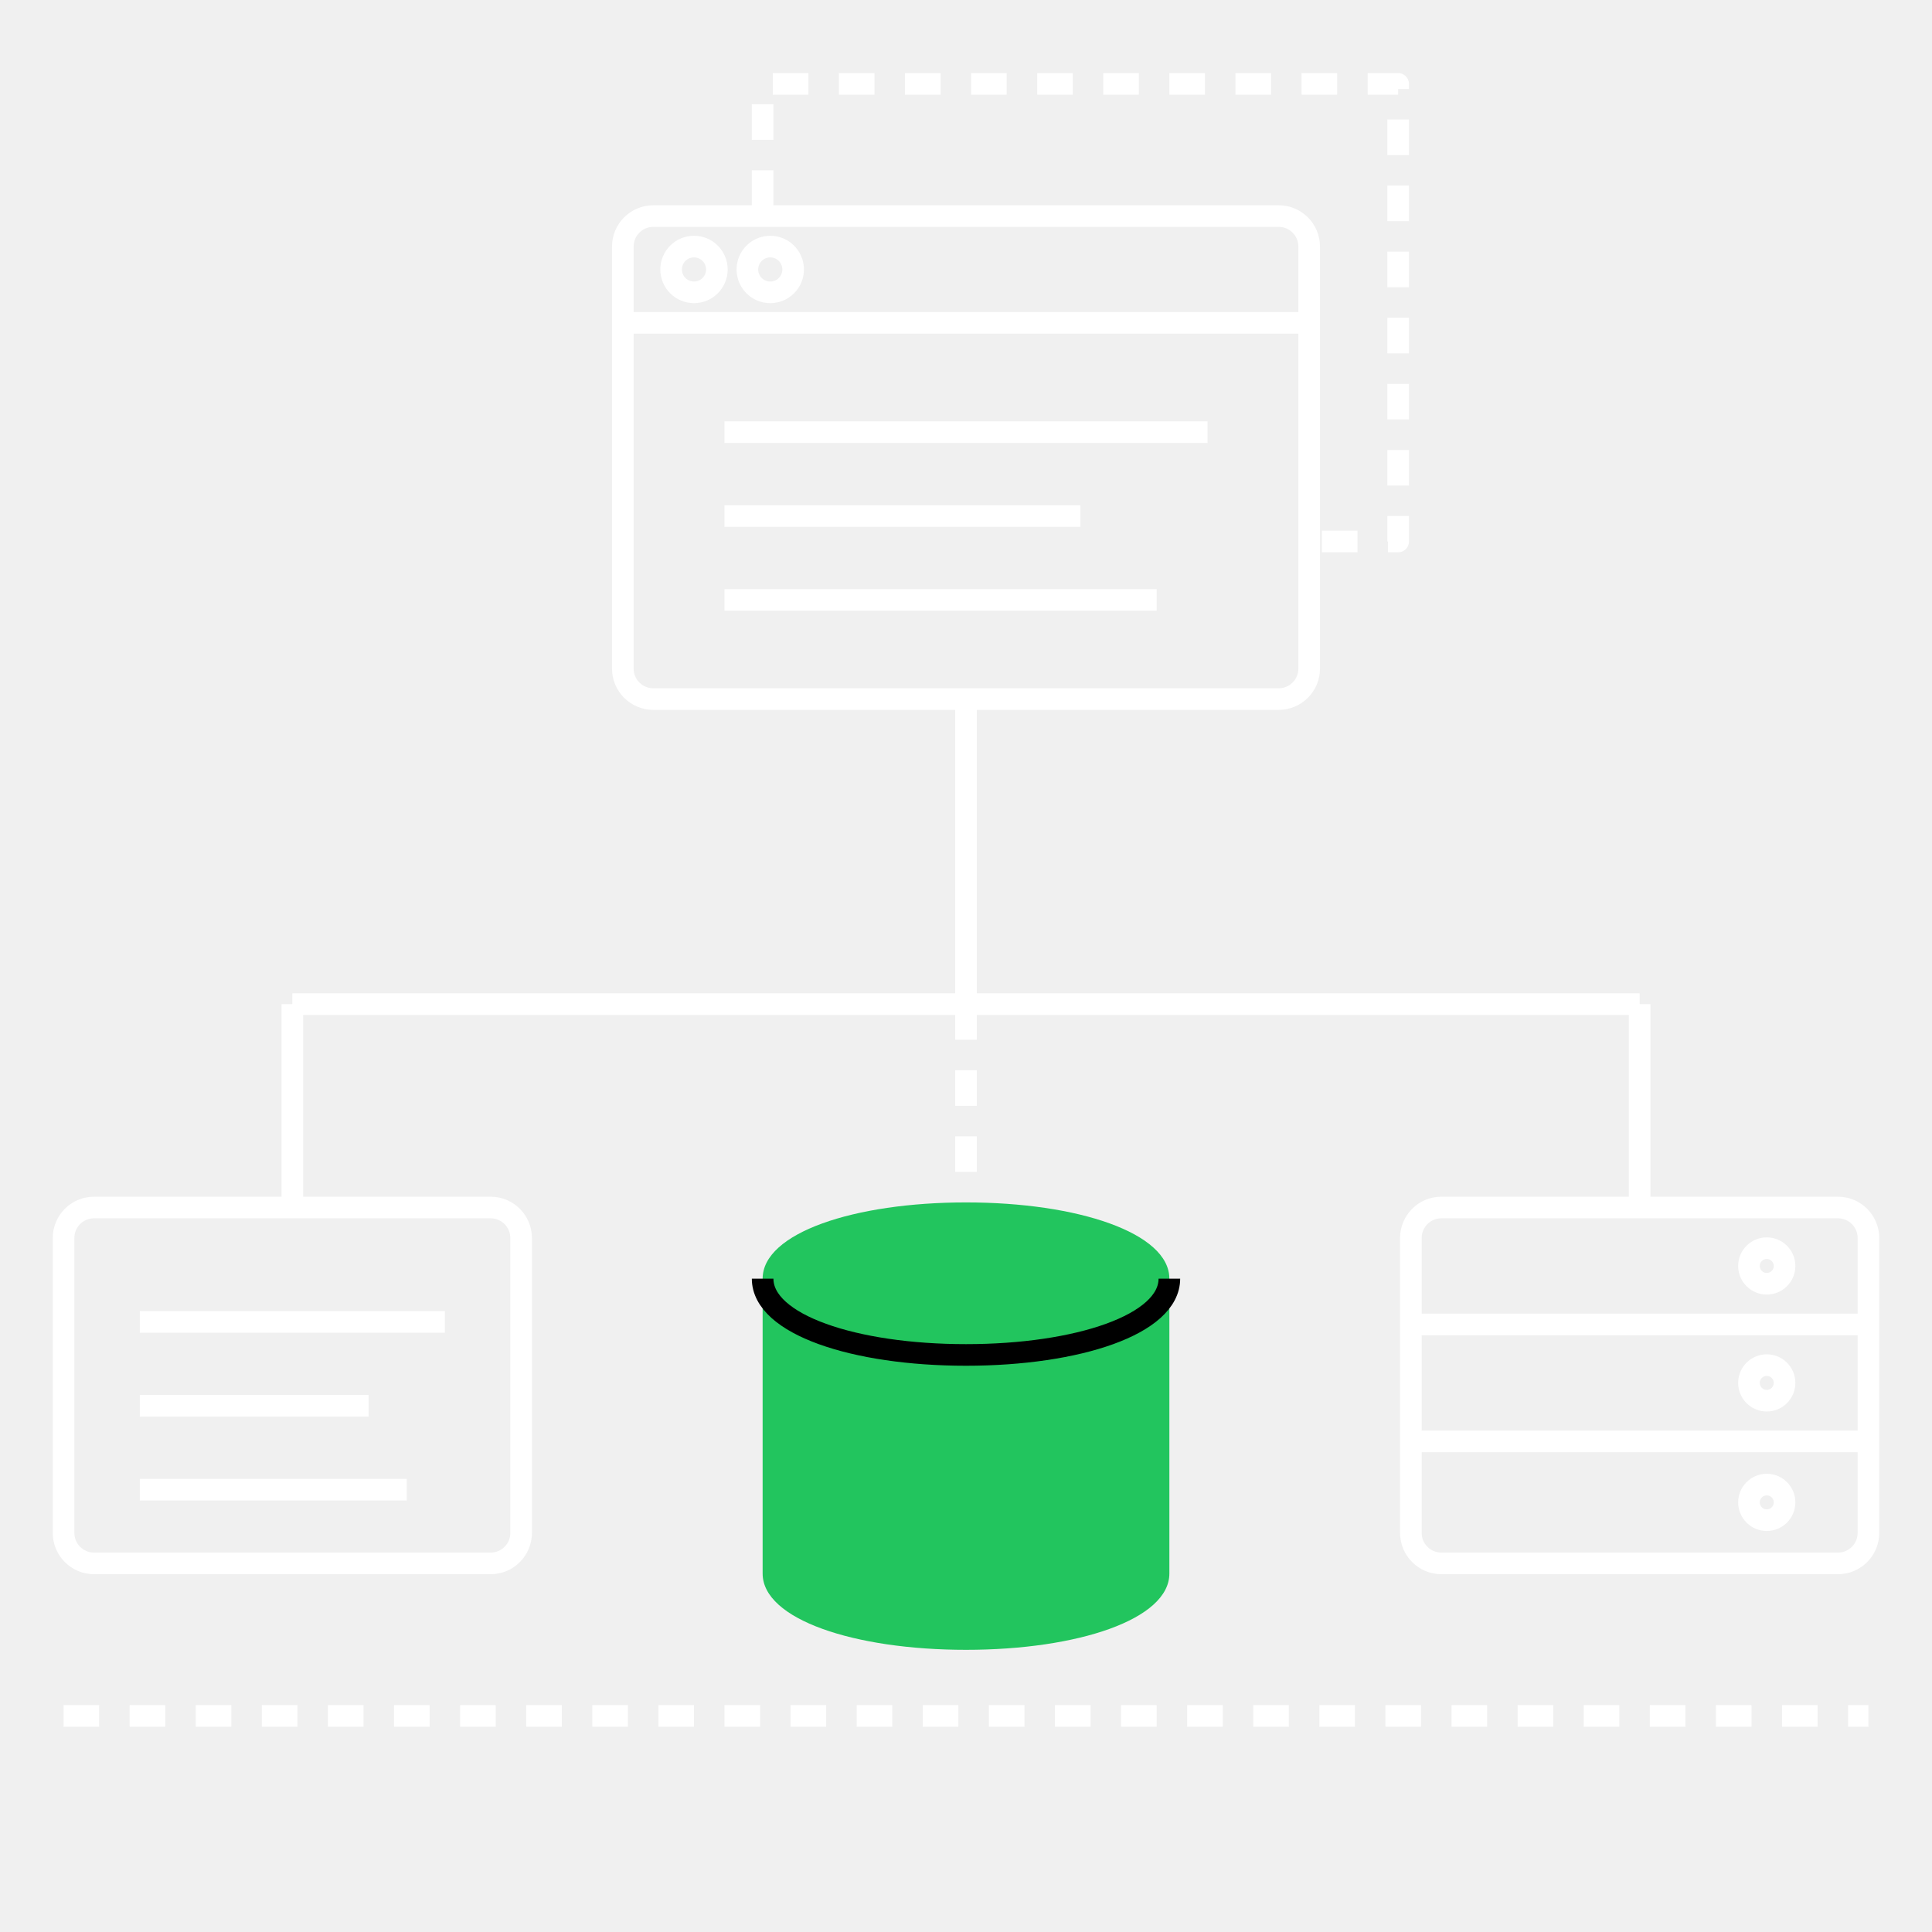
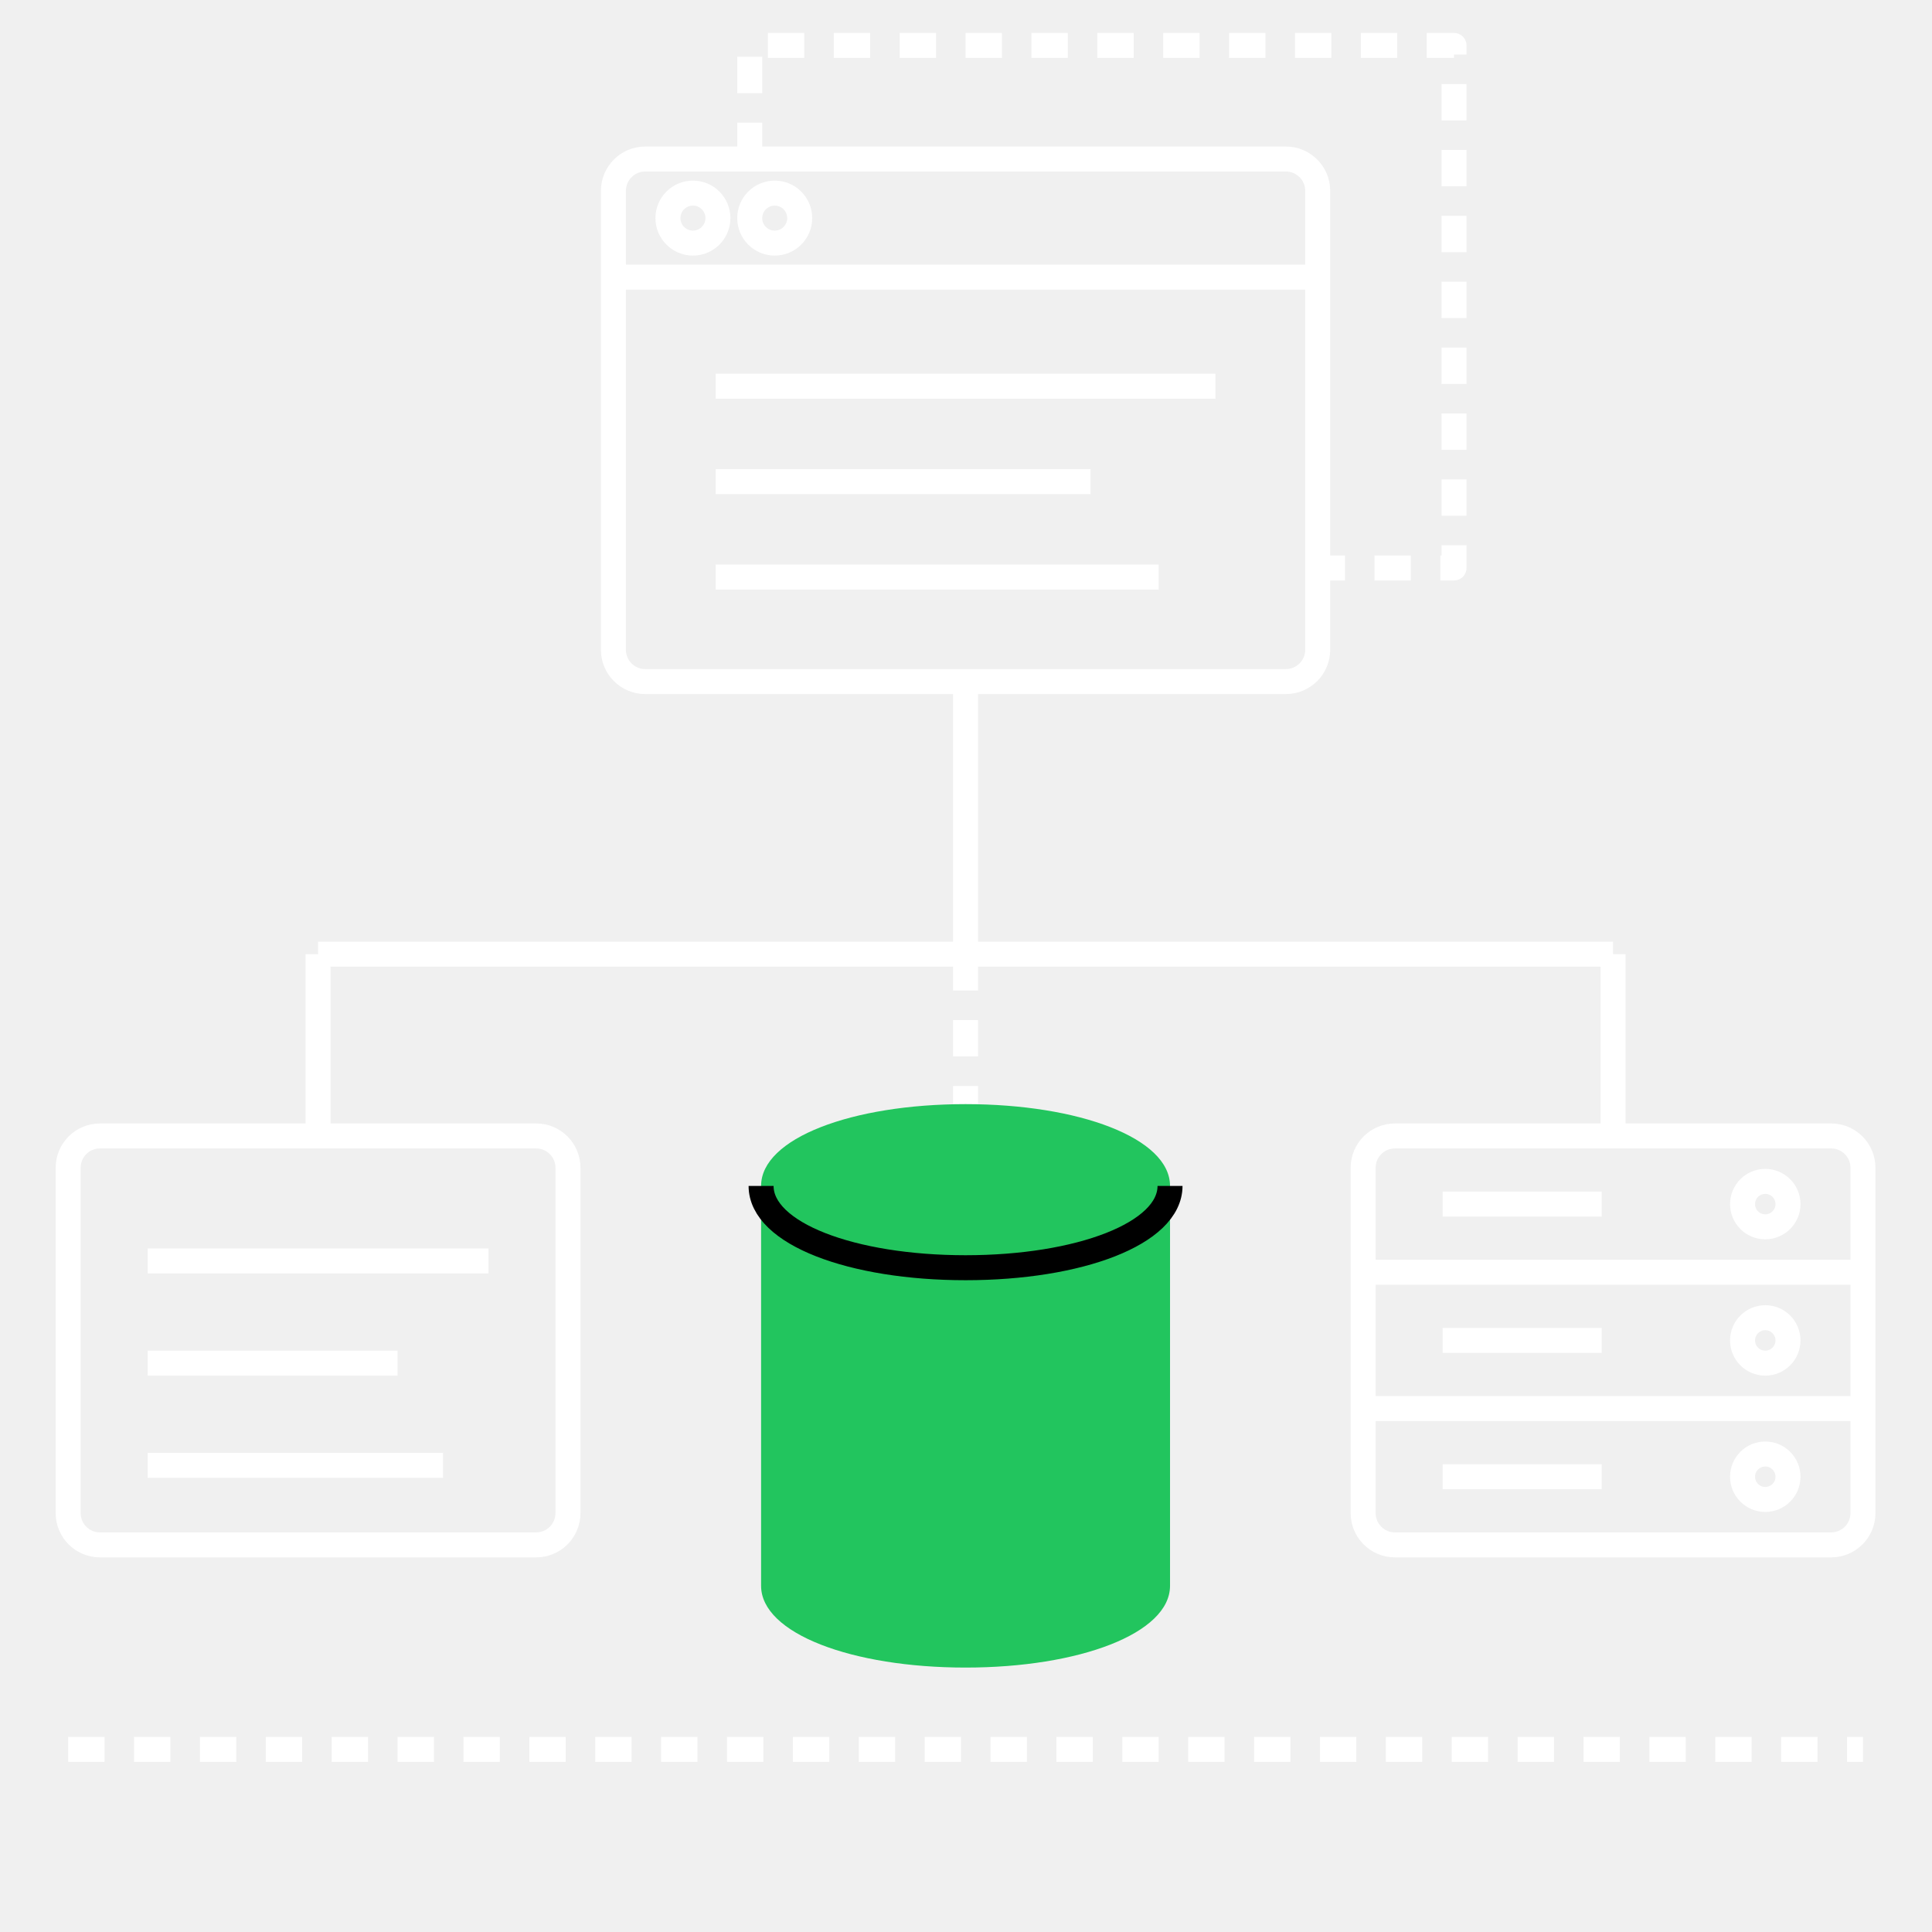
- <svg xmlns="http://www.w3.org/2000/svg" viewBox="45 45 760 760">
-   <g id="ICONS" fill="none" stroke="#fff" stroke-width="8.5" stroke-linejoin="round">
-     <path d="M345,126V78H595V258H564" stroke-dasharray="14 12" />
-     <rect x="290" y="130" width="270" height="190" rx="12" />
-     <line x1="290" y1="172" x2="560" y2="172" />
-     <circle cx="318" cy="151" r="9" />
-     <circle cx="348" cy="151" r="9" />
-     <line x1="330" y1="215" x2="520" y2="215" />
-     <line x1="330" y1="248" x2="470" y2="248" />
-     <line x1="330" y1="281" x2="500" y2="281" />
-     <line x1="425" y1="320" x2="425" y2="440" />
-     <line x1="160" y1="440" x2="690" y2="440" />
-     <line x1="160" y1="440" x2="160" y2="520" />
-     <line x1="690" y1="440" x2="690" y2="520" />
-     <line x1="425" y1="440" x2="425" y2="520" stroke-dasharray="14 12" />
-     <rect x="70" y="520" width="180" height="140" rx="12" />
-     <line x1="100" y1="565" x2="220" y2="565" />
-     <line x1="100" y1="598" x2="190" y2="598" />
-     <line x1="100" y1="631" x2="205" y2="631" />
-     <rect x="600" y="520" width="180" height="140" rx="12" />
-     <line x1="600" y1="566" x2="780" y2="566" />
-     <line x1="600" y1="612" x2="780" y2="612" />
-     <circle cx="740" cy="543" r="7" />
-     <circle cx="740" cy="589" r="7" />
-     <circle cx="740" cy="636" r="7" />
-     <line x1="70" y1="720" x2="780" y2="720" stroke-dasharray="14 12" />
-   </g>
-   <g fill="#22c55e">
-     <path d="M345,548c0-18,36-30,80-30s80,12,80,30v116c0,18-36,30-80,30s-80-12-80-30Z" />
-   </g>
-   <g fill="none" stroke="#000" stroke-width="8.5">
-     <path d="M345,548c0,18,36,30,80,30s80-12,80-30" />
+ <svg xmlns="http://www.w3.org/2000/svg" viewBox="0 0 850.39 850.39">
+   <g id="ICONS">
+     <g fill="none" stroke="#fff" stroke-width="11" stroke-linejoin="round">
+       <path d="M330,70V20H640V250H580" stroke-dasharray="16 13" />
+       <rect x="270" y="70" width="310" height="230" rx="14" />
+       <line x1="270" y1="122" x2="580" y2="122" />
+       <circle cx="305" cy="96" r="11" />
+       <circle cx="341" cy="96" r="11" />
+       <line x1="315" y1="170" x2="535" y2="170" />
+       <line x1="315" y1="212" x2="480" y2="212" />
+       <line x1="315" y1="254" x2="510" y2="254" />
+       <line x1="425" y1="300" x2="425" y2="420" />
+       <line x1="140" y1="420" x2="710" y2="420" />
+       <line x1="140" y1="420" x2="140" y2="500" />
+       <line x1="710" y1="420" x2="710" y2="500" />
+       <line x1="425" y1="420" x2="425" y2="486" stroke-dasharray="16 13" />
+       <rect x="30" y="500" width="220" height="180" rx="14" />
+       <line x1="65" y1="555" x2="215" y2="555" />
+       <line x1="65" y1="600" x2="175" y2="600" />
+       <line x1="65" y1="645" x2="195" y2="645" />
+       <rect x="600" y="500" width="220" height="180" rx="14" />
+       <line x1="600" y1="560" x2="820" y2="560" />
+       <line x1="600" y1="620" x2="820" y2="620" />
+       <line x1="635" y1="530" x2="705" y2="530" />
+       <line x1="635" y1="590" x2="705" y2="590" />
+       <line x1="635" y1="650" x2="705" y2="650" />
+       <circle cx="777" cy="530" r="10" />
+       <circle cx="777" cy="590" r="10" />
+       <circle cx="777" cy="650" r="10" />
+       <line x1="30" y1="770" x2="820" y2="770" stroke-dasharray="16 13" />
+     </g>
+     <path d="M335,522c0-21,40-36,90-36s90,15,90,36V698c0,21-40,36-90,36s-90-15-90-36Z" fill="#22c55e" />
+     <path d="M335,522c0,21,40,36,90,36s90-15,90-36" fill="none" stroke="#000" stroke-width="11" />
  </g>
</svg>
